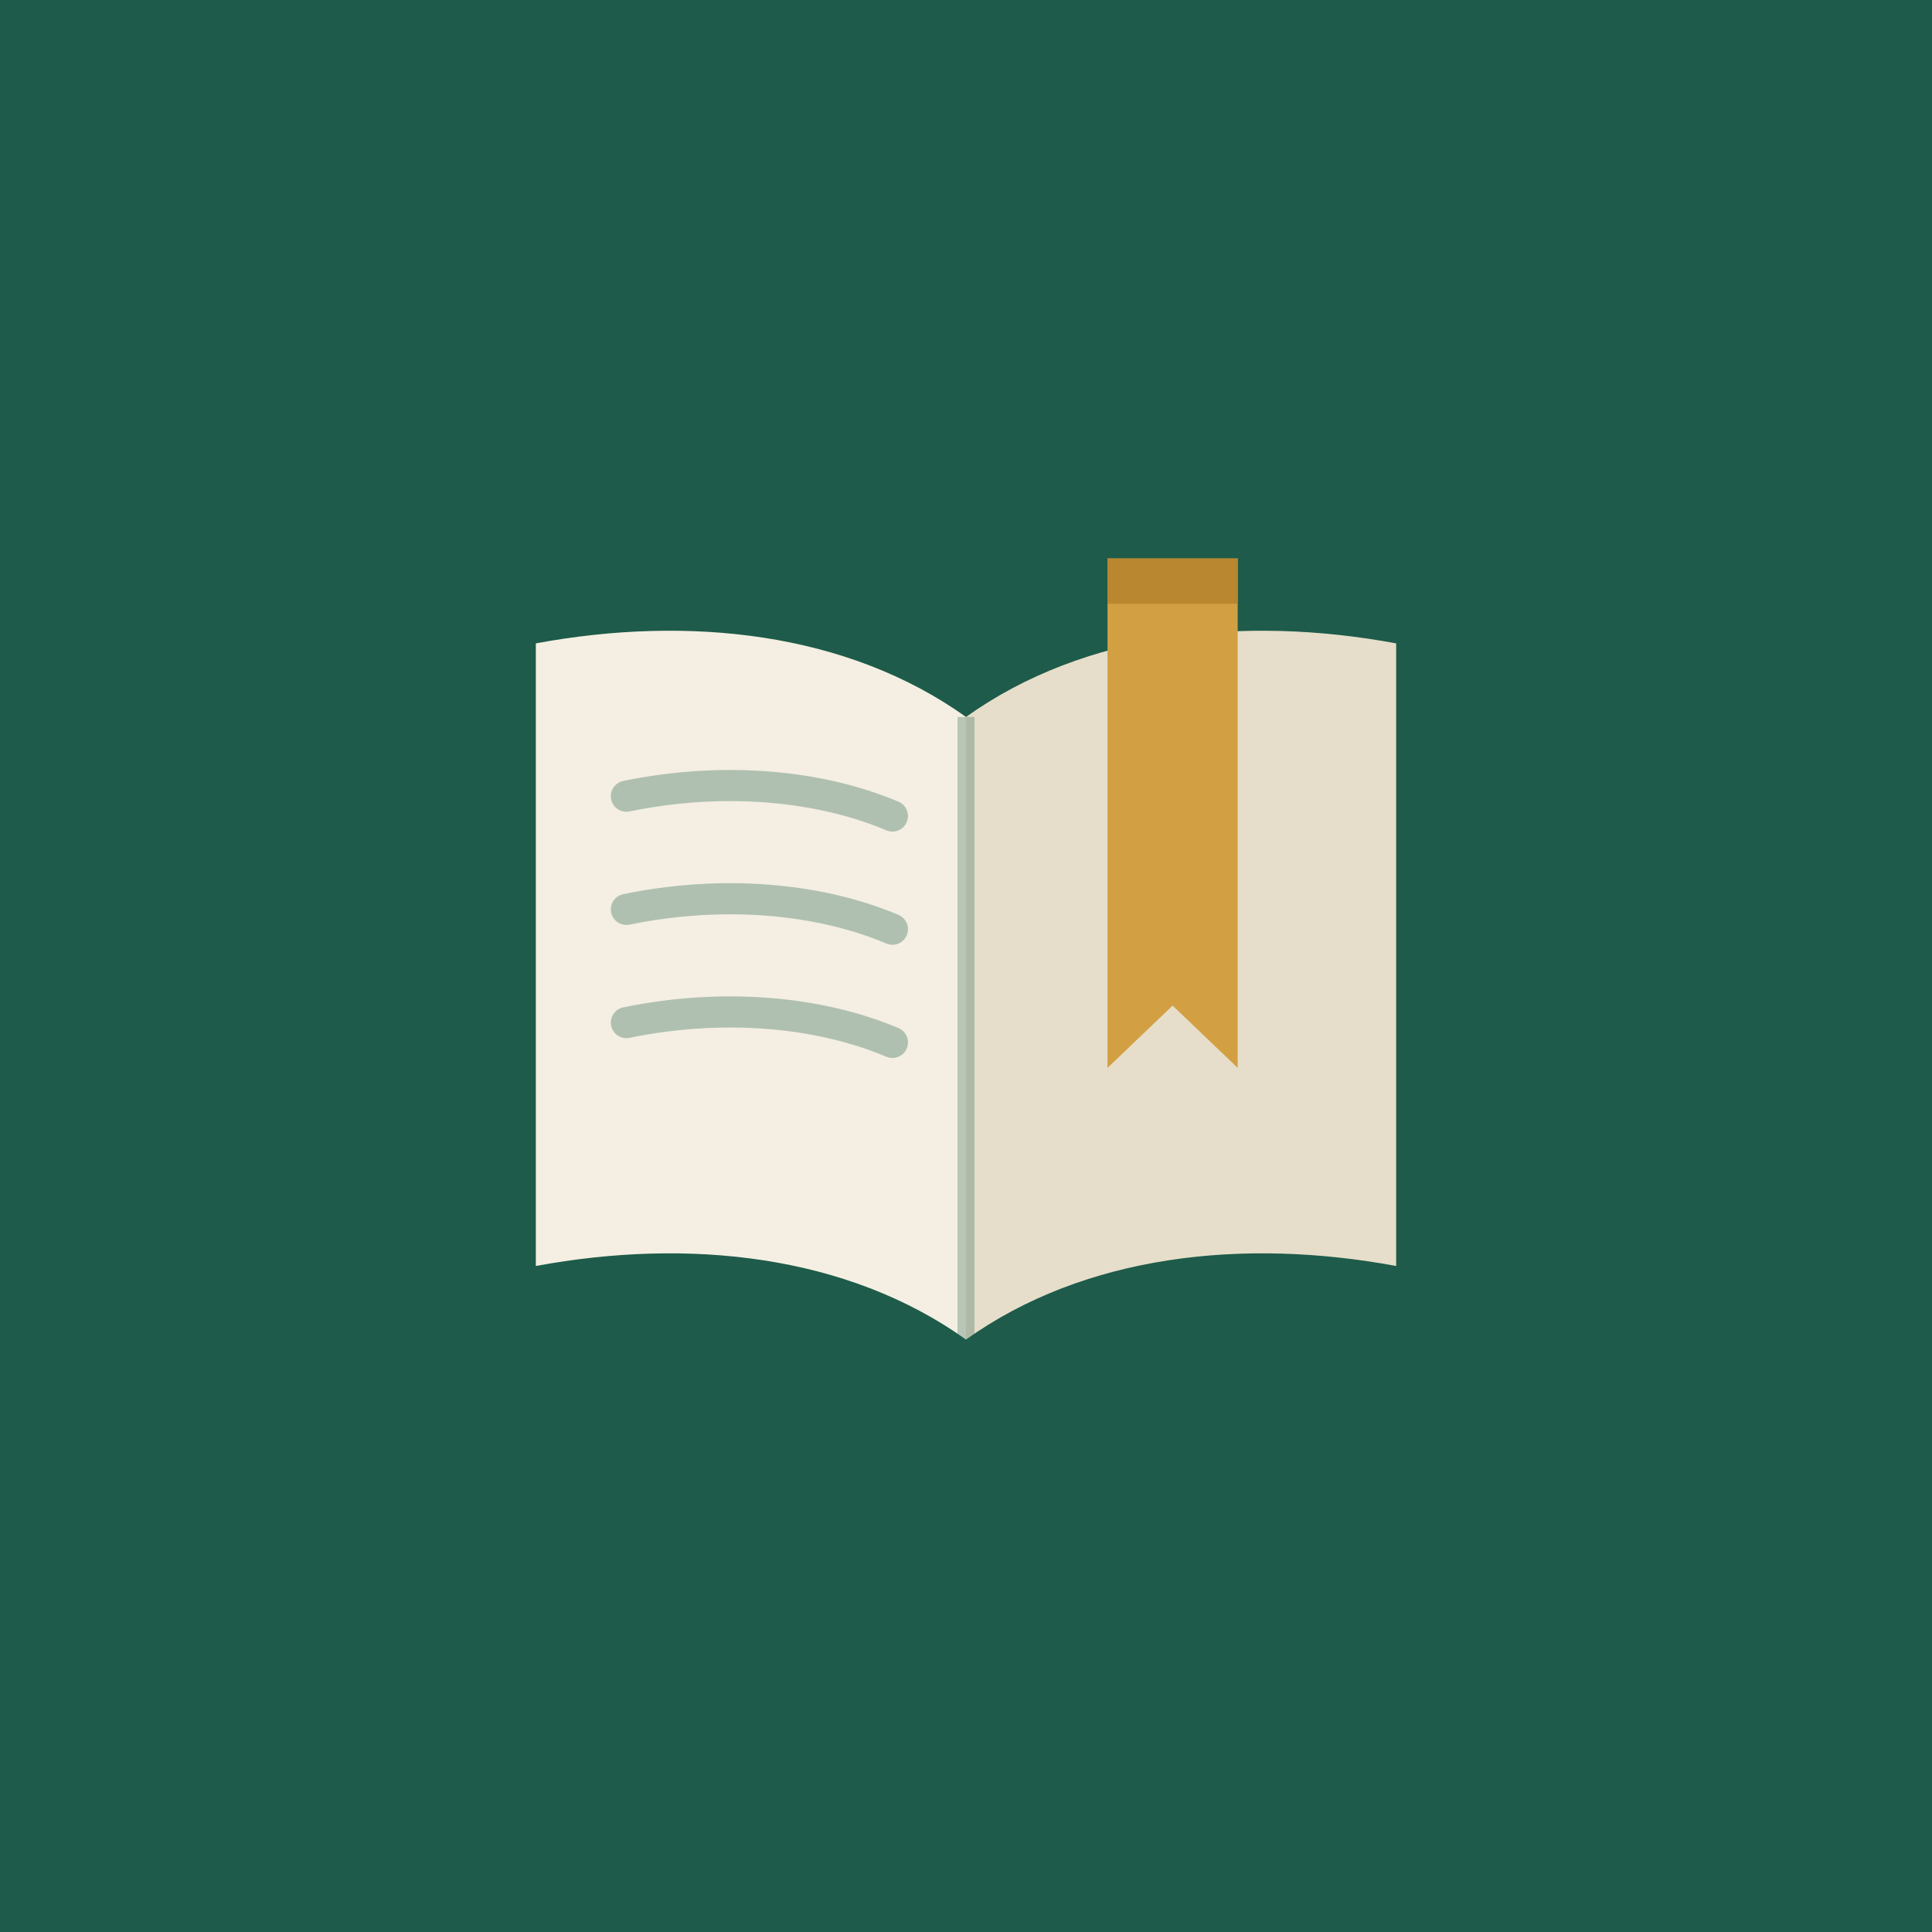
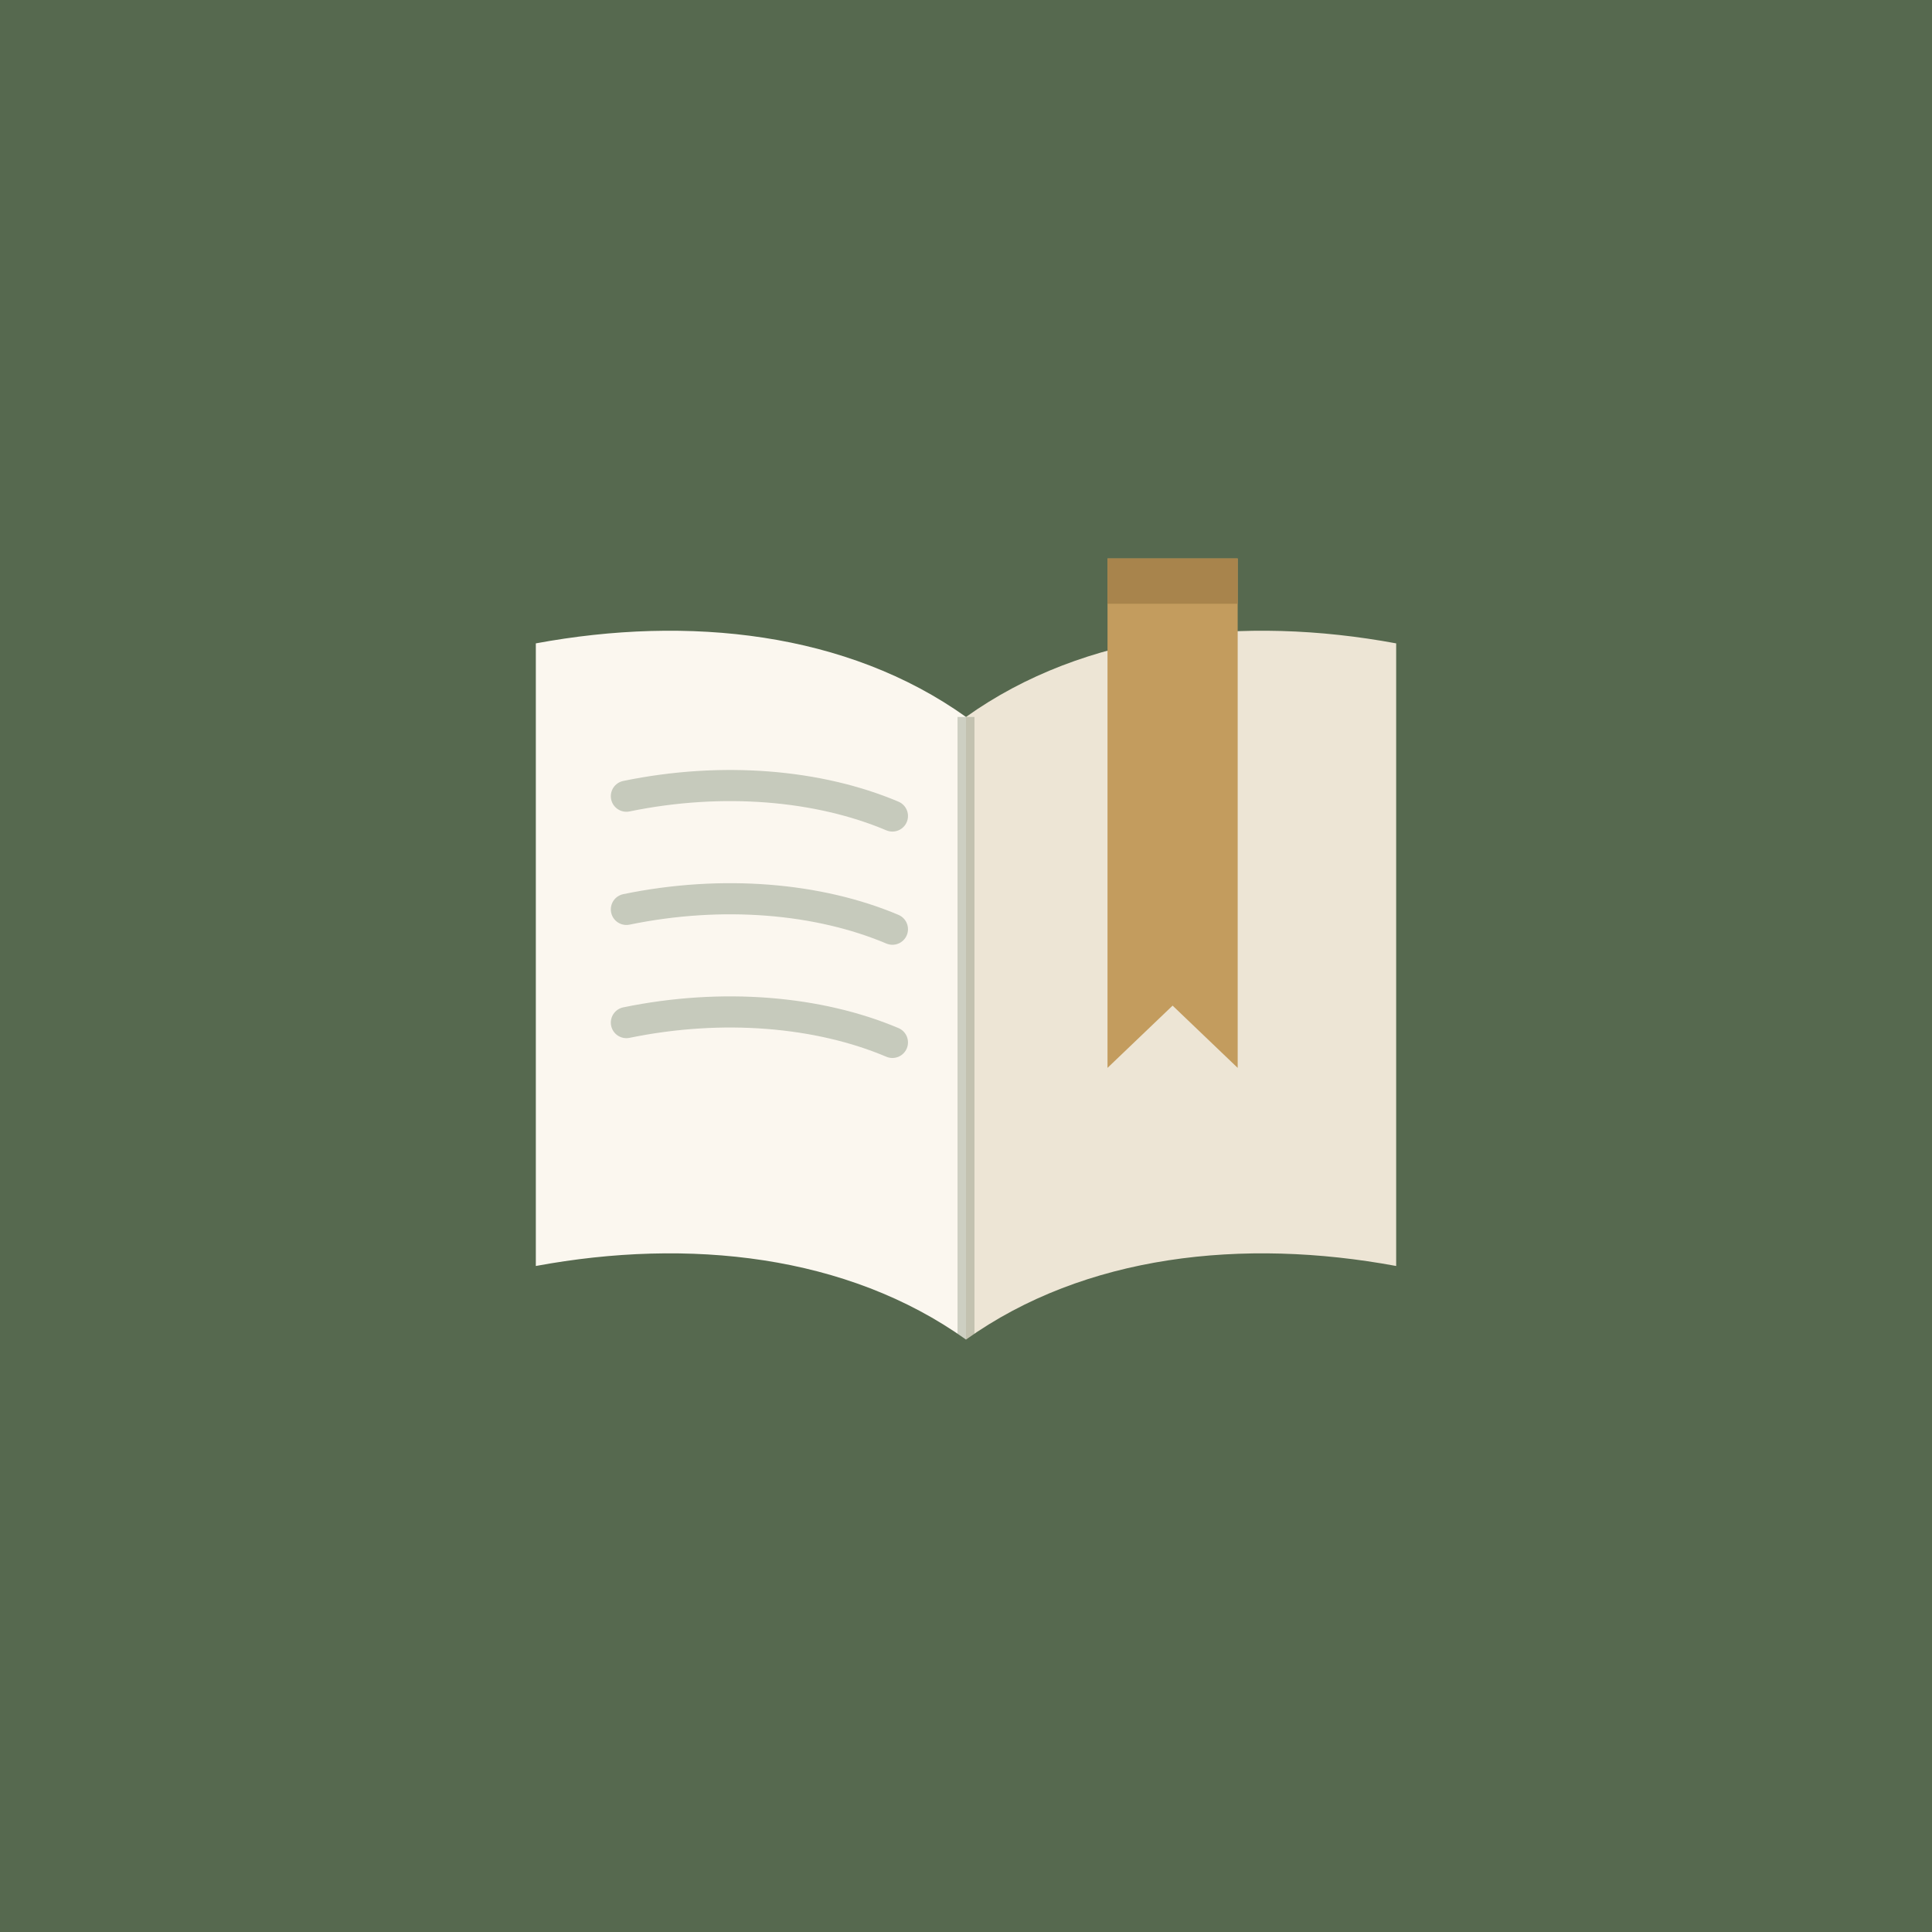
<svg xmlns="http://www.w3.org/2000/svg" viewBox="0 0 512 512">
-   <rect width="512" height="512" fill="#1E5B4A" />
+   <rect width="512" height="512" fill="#56694F" />
  <g transform="translate(64 64) scale(0.75)">
-     <path d="M256 168 C 214 138, 158 132, 104 142 L 104 362 C 158 352, 214 358, 256 388 Z" fill="#F4EFE2" />
-     <path d="M256 168 C 298 138, 354 132, 408 142 L 408 362 C 354 352, 298 358, 256 388 Z" fill="#E6DECA" />
-     <path d="M256 168 L 256 388" stroke="#1E5B4A" stroke-opacity=".28" stroke-width="6" />
-     <g fill="none" stroke="#1E5B4A" stroke-opacity=".32" stroke-width="11" stroke-linecap="round">
+     <path d="M256 168 C 214 138, 158 132, 104 142 L 104 362 C 158 352, 214 358, 256 388 Z" fill="#FBF7EF" />
+     <path d="M256 168 C 298 138, 354 132, 408 142 L 408 362 C 354 352, 298 358, 256 388 Z" fill="#EDE5D5" />
+     <path d="M256 168 L 256 388" stroke="#56694F" stroke-opacity=".28" stroke-width="6" />
+     <g fill="none" stroke="#56694F" stroke-opacity=".32" stroke-width="11" stroke-linecap="round">
      <path d="M136 196 C 170 189, 204 192, 230 203" />
      <path d="M136 236 C 170 229, 204 232, 230 243" />
      <path d="M136 276 C 170 269, 204 272, 230 283" />
    </g>
-     <path d="M306 112 L 352 112 L 352 292 L 329 270 L 306 292 Z" fill="#D2A043" />
-     <path d="M306 112 L 352 112 L 352 128 L 306 128 Z" fill="#B8872F" />
+     <path d="M306 112 L 352 112 L 352 292 L 329 270 L 306 292 Z" fill="#C39C5E" />
+     <path d="M306 112 L 352 112 L 352 128 L 306 128 Z" fill="#A8844C" />
  </g>
</svg>
